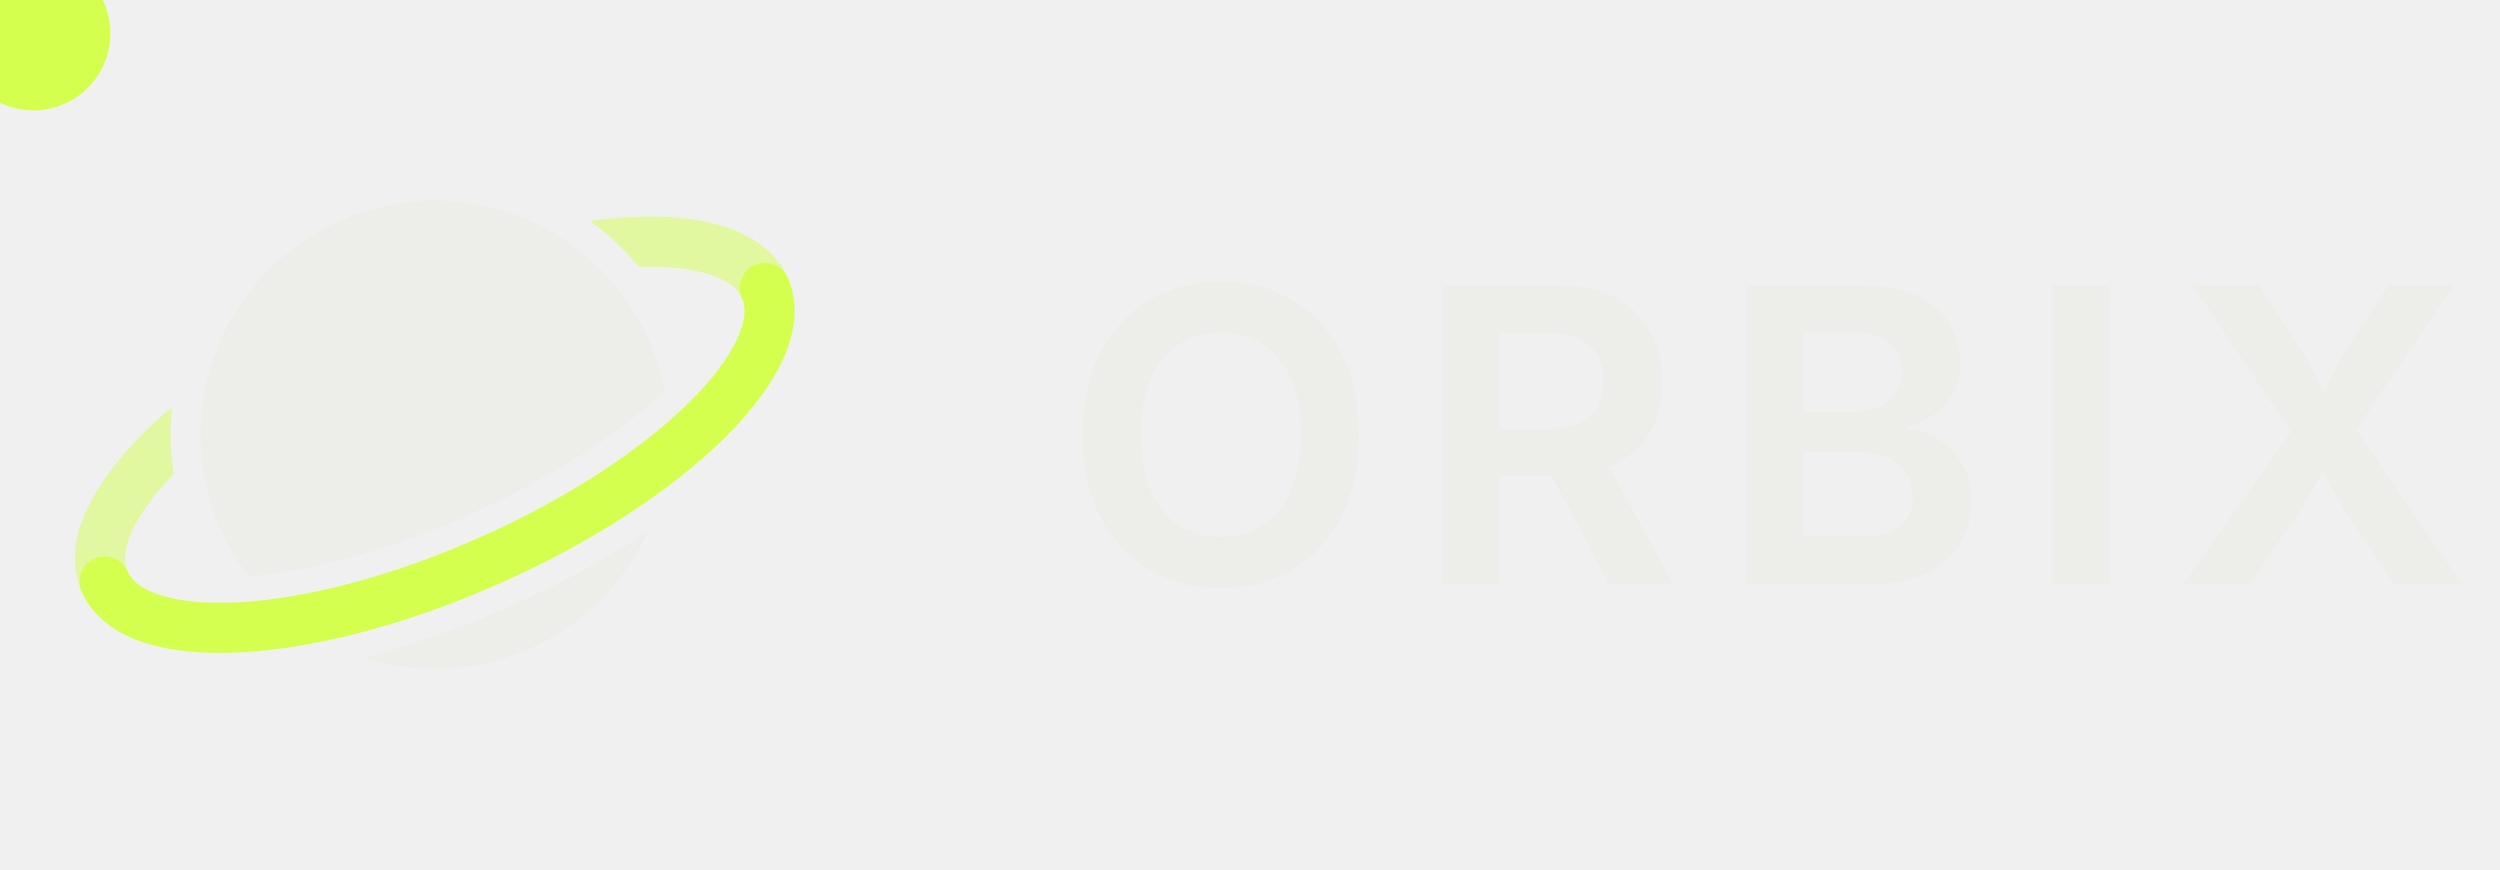
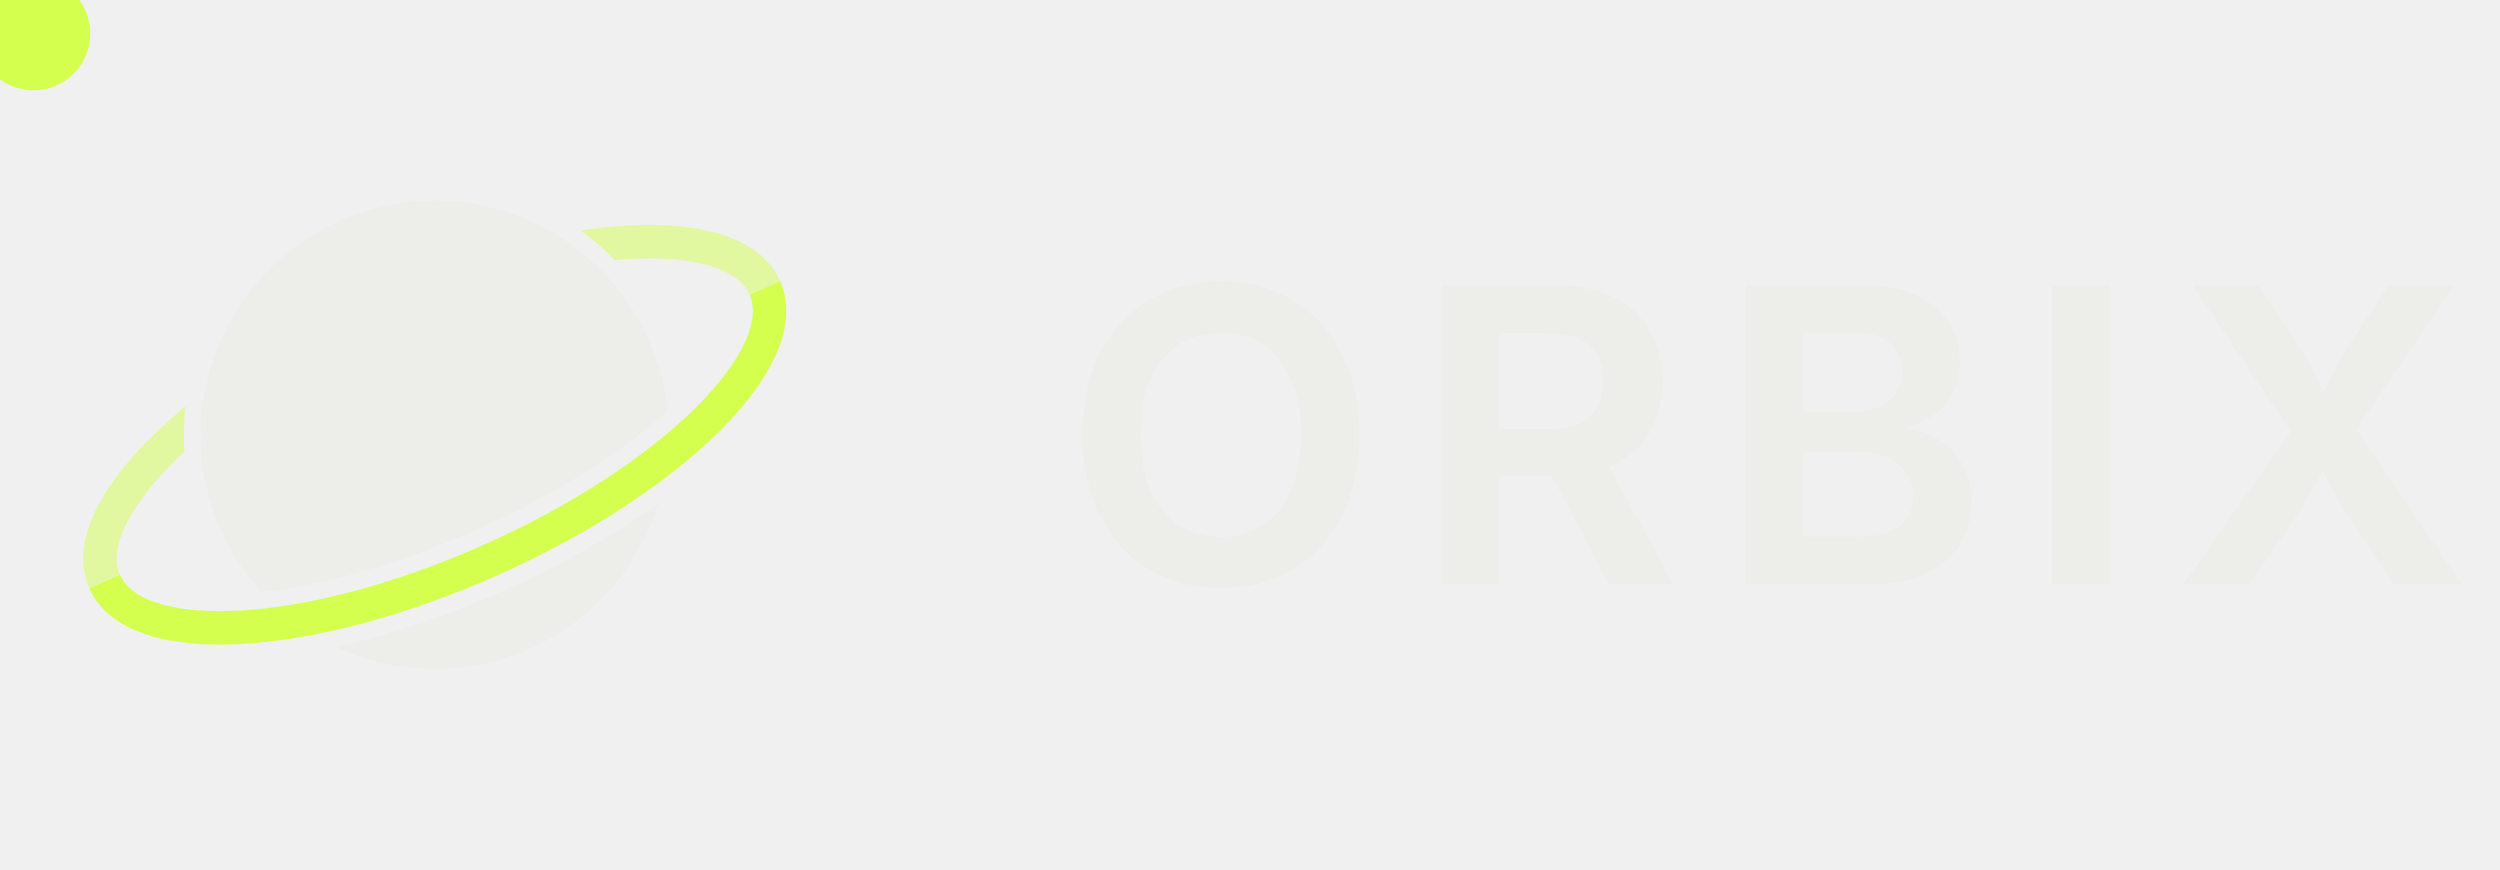
<svg xmlns="http://www.w3.org/2000/svg" width="207" height="72" viewBox="0 0 207 72" role="img" aria-label="ORBIX">
  <style>.node{offset-path:path('M21.87 7.61A10.8 4.1 -24 0 1 2.13 16.39A10.8 4.1 -24 0 1 21.87 7.61');offset-rotate:0deg}@media (prefers-reduced-motion:no-preference){.node{animation:o 14s linear infinite}}@keyframes o{to{offset-distance:100%}}</style>
  <g transform="scale(2.7692) translate(1 1)">
    <defs>
      <mask id="mg" maskUnits="userSpaceOnUse" x="-2" y="-2" width="28" height="28">
        <rect x="-2" y="-2" width="28" height="28" fill="#fff" />
-         <path d="M21.87 7.61A10.8 4.1 -24 0 1 2.13 16.39" fill="none" stroke="#000" stroke-width="3.0" stroke-linecap="round" />
+         <path d="M21.87 7.61A10.8 4.1 -24 0 1 2.13 16.39" fill="none" stroke="#000" stroke-width="2.0" />
      </mask>
      <mask id="mb" maskUnits="userSpaceOnUse" x="-2" y="-2" width="28" height="28">
        <rect x="-2" y="-2" width="28" height="28" fill="#fff" />
-         <circle cx="12" cy="12" r="7.9" fill="#000" />
+         <circle cx="12" cy="12" r="7.5" fill="#000" />
      </mask>
      <clipPath id="mh">
        <polygon points="-2,-2 26,-2 26,5.77 -2,18.23" />
      </clipPath>
      <mask id="mt" maskUnits="userSpaceOnUse" x="-2" y="-2" width="28" height="28">
        <rect x="-2" y="-2" width="28" height="28" fill="#fff" />
-         <circle cx="12" cy="12" r="7.9" fill="#000" clip-path="url(#mh)" />
+         <circle cx="12" cy="12" r="7.5" fill="#000" clip-path="url(#mh)" />
      </mask>
    </defs>
-     <path d="M2.13 16.39A10.8 4.1 -24 0 1 21.87 7.61" fill="none" stroke="#D4FF4F" stroke-width="1.5" stroke-linecap="round" opacity=".5" mask="url(#mb)" />
+     <path d="M2.13 16.39A10.8 4.1 -24 0 1 21.87 7.61" fill="none" stroke="#D4FF4F" stroke-width="1.0" opacity=".5" mask="url(#mb)" />
    <circle cx="12" cy="12" r="7" fill="#EDEDEA" mask="url(#mg)" />
-     <path d="M21.87 7.61A10.8 4.1 -24 0 1 2.13 16.39" fill="none" stroke="#D4FF4F" stroke-width="1.5" stroke-linecap="round" />
+     <path d="M21.87 7.61A10.8 4.1 -24 0 1 2.13 16.39" fill="none" stroke="#D4FF4F" stroke-width="1.0" />
    <g mask="url(#mt)">
-       <circle class="node" r="2.3" fill="#D4FF4F" />
+       <circle class="node" r="1.7" fill="#D4FF4F" />
    </g>
  </g>
  <path d="M101.09 48.7Q97.83 48.7 95.24 47.2Q92.64 45.7 91.14 42.86Q89.64 40.02 89.64 36.02Q89.64 31.99 91.14 29.15Q92.64 26.31 95.24 24.8Q97.83 23.3 101.09 23.3Q104.35 23.3 106.94 24.8Q109.52 26.31 111.02 29.15Q112.53 31.99 112.53 36.02Q112.53 40.02 111.02 42.86Q109.52 45.7 106.94 47.2Q104.35 48.7 101.09 48.7ZM101.09 44.46Q103.06 44.46 104.55 43.49Q106.05 42.52 106.89 40.63Q107.73 38.75 107.73 36.02Q107.73 33.26 106.89 31.37Q106.05 29.48 104.55 28.51Q103.06 27.54 101.09 27.54Q99.12 27.54 97.62 28.51Q96.12 29.49 95.28 31.38Q94.43 33.27 94.43 36.02Q94.43 38.75 95.28 40.63Q96.12 42.51 97.62 43.49Q99.12 44.46 101.09 44.46ZM119.41 48.37V23.63H128.87Q131.7 23.63 133.65 24.63Q135.61 25.62 136.63 27.42Q137.64 29.22 137.64 31.61Q137.64 34.02 136.62 35.78Q135.59 37.53 133.61 38.47Q131.63 39.41 128.77 39.41H122.21V35.53H128.08Q129.69 35.53 130.73 35.08Q131.76 34.63 132.26 33.76Q132.77 32.88 132.77 31.61Q132.77 30.32 132.26 29.42Q131.76 28.53 130.72 28.05Q129.68 27.58 128.06 27.58H124.17V48.37ZM133.25 48.37 127.25 37.13H132.41L138.55 48.37ZM144.57 48.37V23.63H154.21Q156.91 23.63 158.7 24.46Q160.5 25.3 161.39 26.74Q162.28 28.18 162.28 30.02Q162.28 31.51 161.7 32.59Q161.12 33.66 160.13 34.34Q159.15 35.02 157.9 35.31V35.56Q159.26 35.62 160.48 36.35Q161.7 37.09 162.47 38.41Q163.24 39.74 163.24 41.59Q163.24 43.52 162.3 45.06Q161.36 46.6 159.48 47.48Q157.61 48.37 154.79 48.37ZM149.32 44.43H153.94Q156.28 44.43 157.33 43.53Q158.39 42.62 158.39 41.18Q158.39 40.1 157.86 39.26Q157.34 38.41 156.37 37.92Q155.4 37.43 154.07 37.43H149.32ZM149.32 34.1H153.56Q154.68 34.1 155.58 33.69Q156.47 33.28 156.99 32.52Q157.51 31.76 157.51 30.71Q157.51 29.32 156.53 28.43Q155.54 27.54 153.66 27.54H149.32ZM174.67 23.63V48.37H169.92V23.63ZM180.79 48.37 190.91 33.96V37.55L181.54 23.63H187.05L189.91 27.97Q190.67 29.14 191.16 30.06Q191.66 30.98 192.06 31.83Q192.47 32.68 192.97 33.63H191.76Q192.28 32.68 192.69 31.84Q193.1 30.99 193.61 30.06Q194.11 29.14 194.88 27.97L197.78 23.63H203.16L193.93 37.3V33.86L203.85 48.37H198.24L194.65 43Q193.96 41.96 193.53 41.23Q193.1 40.5 192.75 39.83Q192.4 39.16 191.93 38.31H192.71Q192.26 39.13 191.9 39.81Q191.55 40.48 191.11 41.22Q190.67 41.96 189.95 43L186.28 48.37Z" fill="#EDEDEA" />
</svg>
